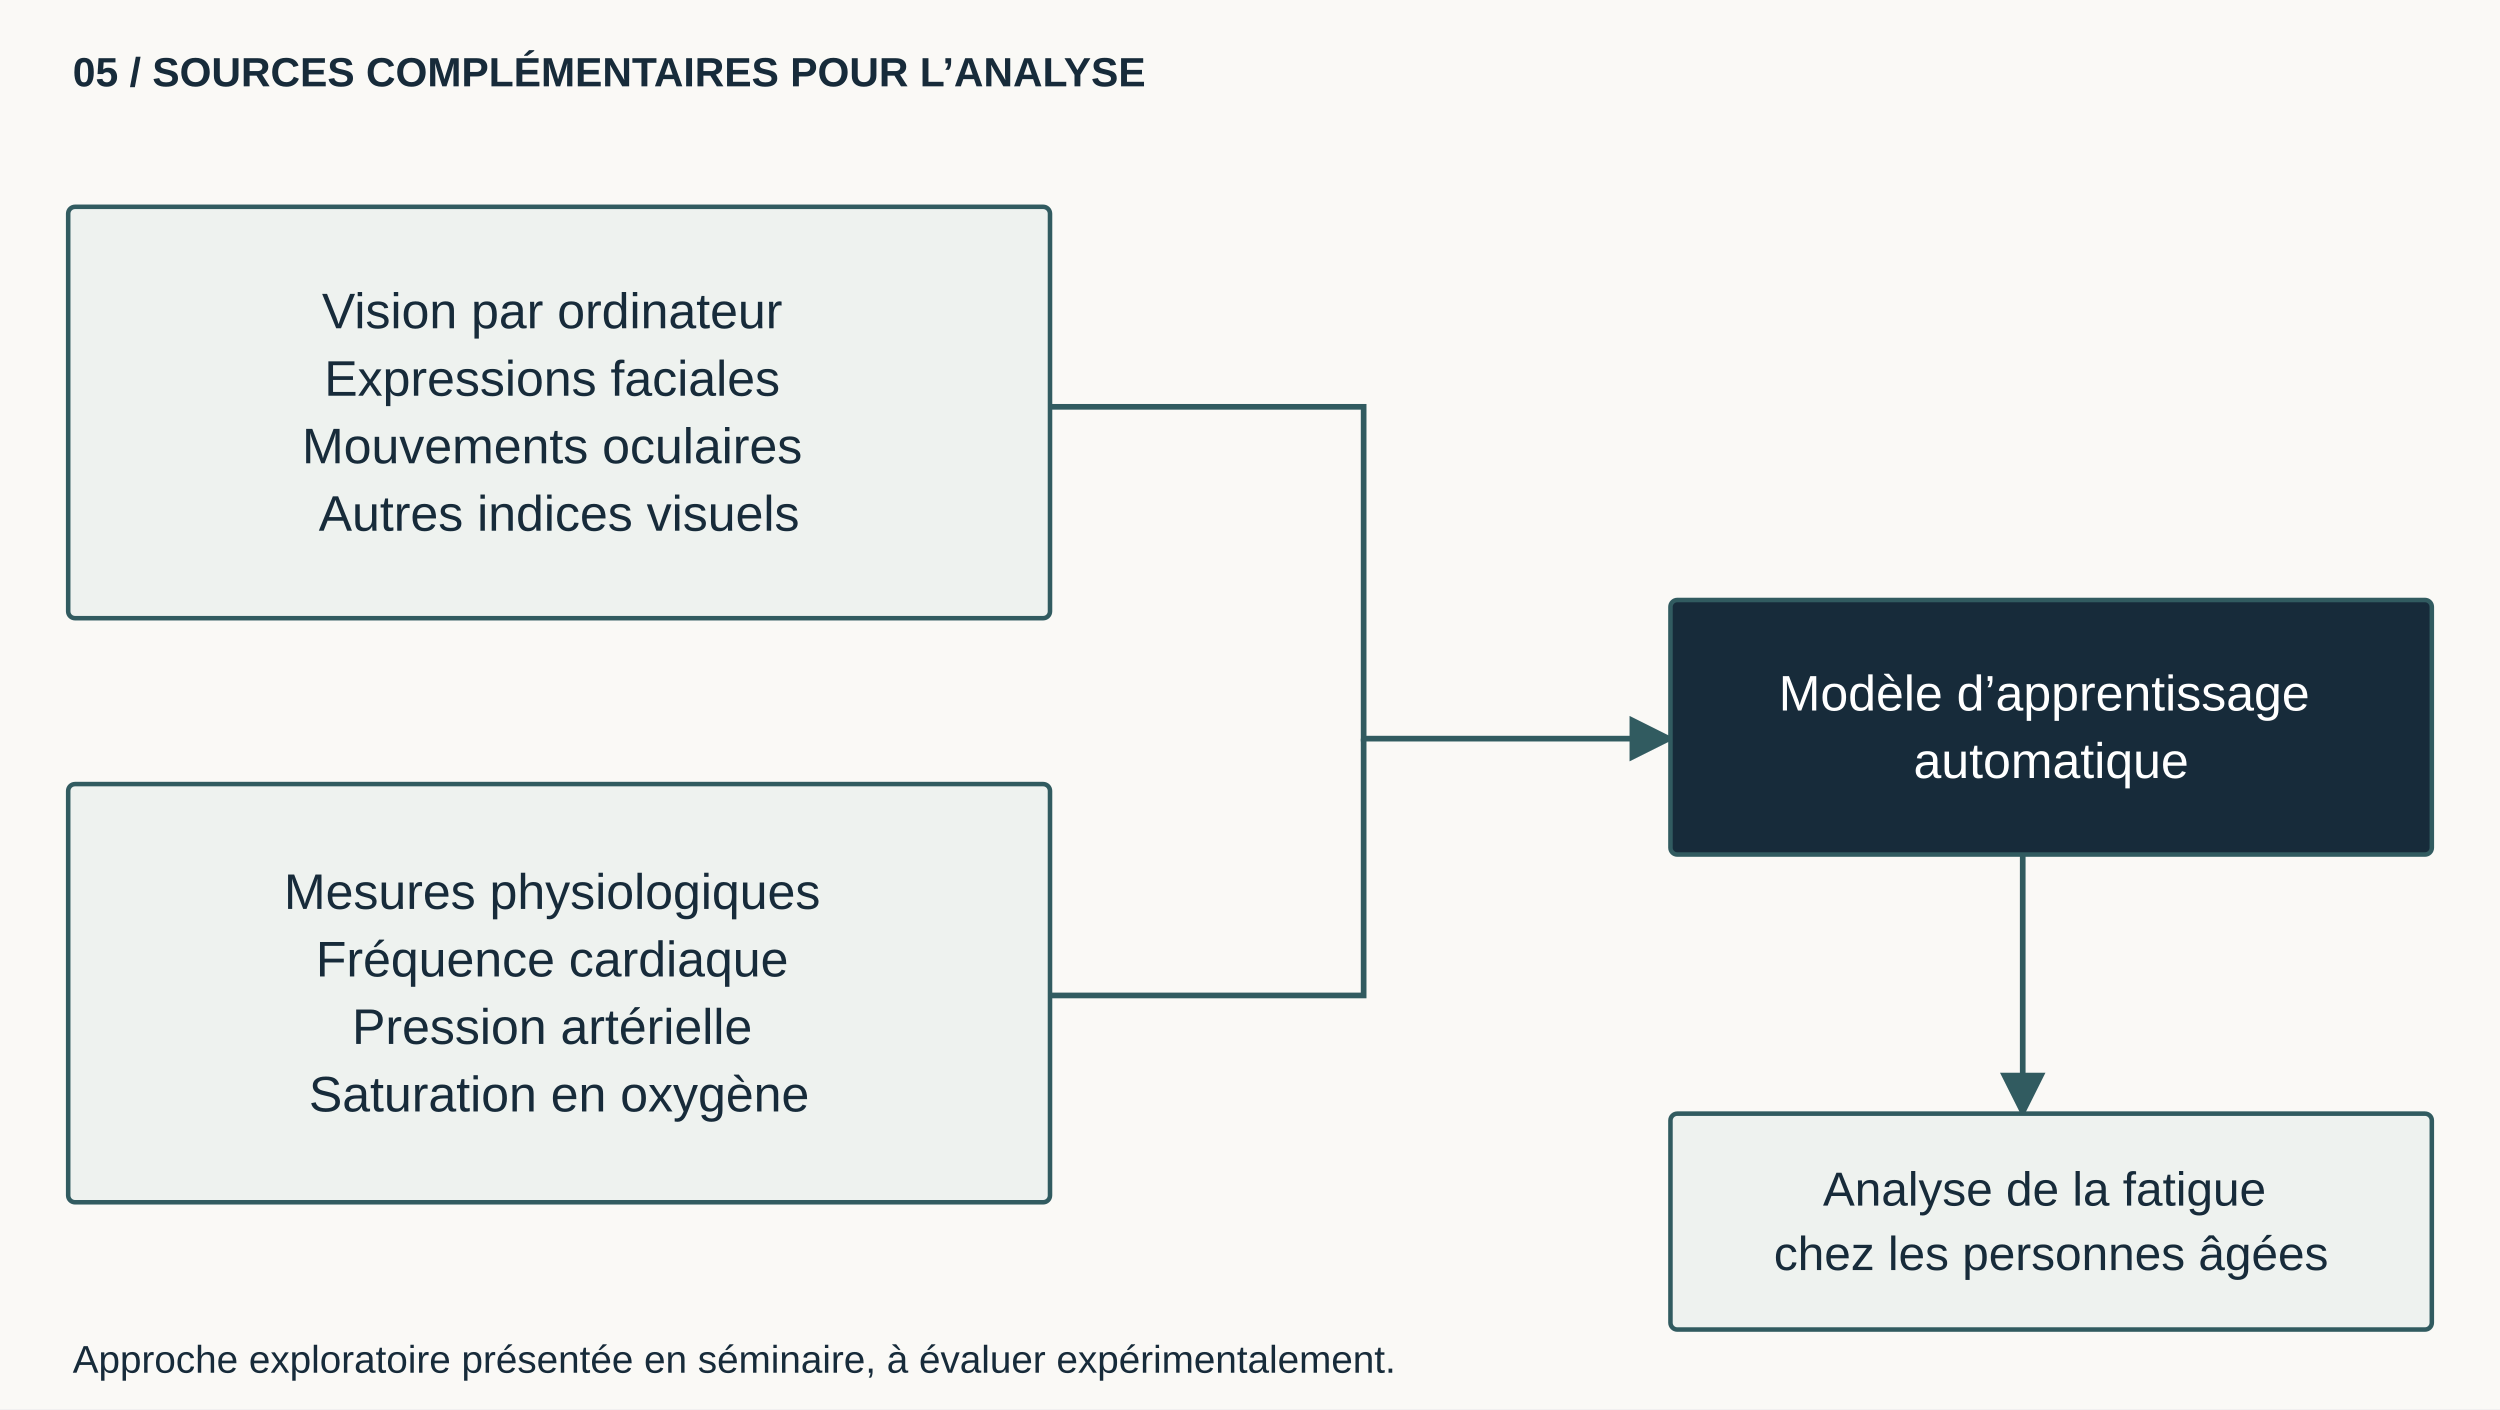
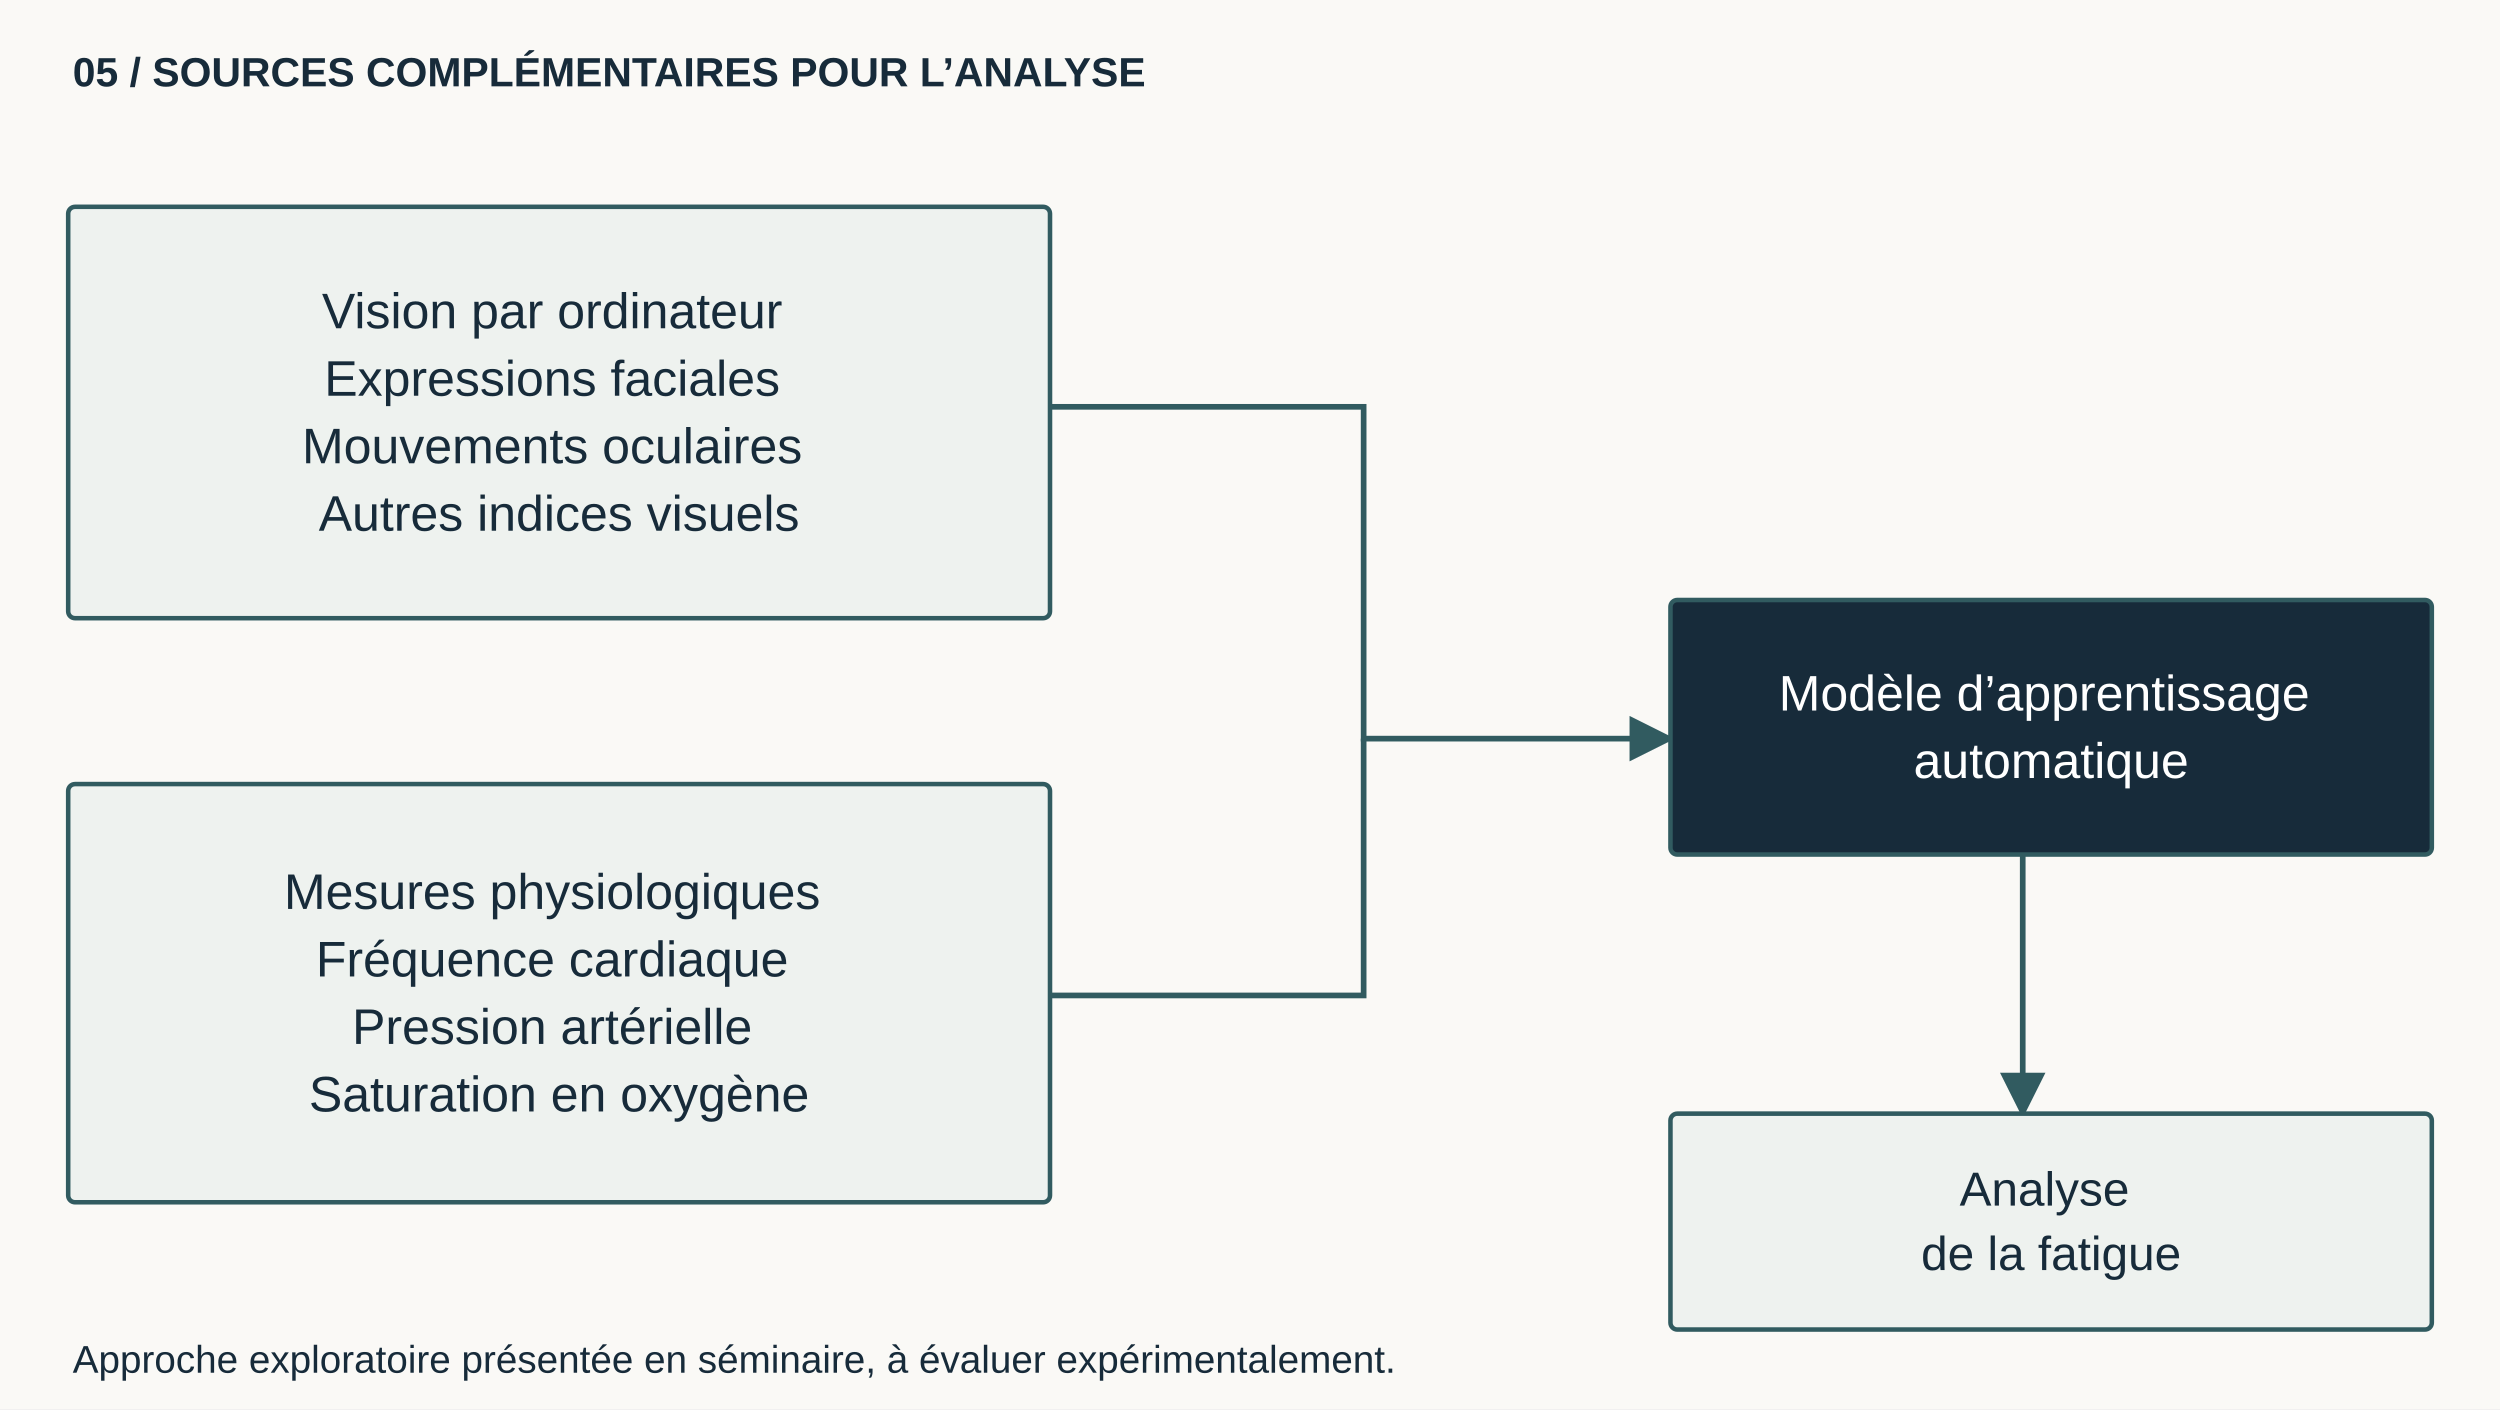
<svg xmlns="http://www.w3.org/2000/svg" width="1100" height="620" viewBox="0 0 1100 620" role="img" aria-labelledby="title description" xml:lang="fr" lang="fr">
  <defs>
    <marker id="arrow" viewBox="0 0 10 10" refX="9" refY="5" markerWidth="8" markerHeight="8" orient="auto-start-reverse">
      <path d="M 0 0 L 10 5 L 0 10 z" fill="#315b60" />
    </marker>
  </defs>
  <rect width="100%" height="100%" fill="#faf9f6" />
  <g font-family="Arial, Helvetica, sans-serif" font-size="22" fill="#172b3a">
    <text x="32" y="38" text-anchor="start" font-size="18" font-weight="bold" fill="#172b3a">
      <tspan x="32" dy="0">05 / SOURCES COMPLÉMENTAIRES POUR L’ANALYSE</tspan>
    </text>
    <path d="M 462 179 L 600 179 L 600 325 L 735 325" fill="none" stroke="#315b60" stroke-width="2.5" marker-end="url(#arrow)" />
    <path d="M 462 438 L 600 438 L 600 325" fill="none" stroke="#315b60" stroke-width="2.5" />
    <path d="M 890 376 L 890 490" fill="none" stroke="#315b60" stroke-width="2.5" marker-end="url(#arrow)" />
    <rect x="30" y="91" width="432" height="181" rx="3" fill="#eef2ef" stroke="#315b60" stroke-width="2" />
    <text x="246.0" y="144.43" text-anchor="middle" font-size="22" font-weight="normal" fill="#172b3a">
      <tspan x="246.0" dy="0">Vision par ordinateur</tspan>
      <tspan x="246.0" dy="29.7">Expressions faciales</tspan>
      <tspan x="246.0" dy="29.7">Mouvements oculaires</tspan>
      <tspan x="246.0" dy="29.7">Autres indices visuels</tspan>
    </text>
    <rect x="30" y="345" width="432" height="184" rx="3" fill="#eef2ef" stroke="#315b60" stroke-width="2" />
    <text x="246.0" y="399.93" text-anchor="middle" font-size="22" font-weight="normal" fill="#172b3a">
      <tspan x="246.0" dy="0">Mesures physiologiques</tspan>
      <tspan x="246.0" dy="29.7">Fréquence cardiaque</tspan>
      <tspan x="246.0" dy="29.7">Pression artérielle</tspan>
      <tspan x="246.0" dy="29.7">Saturation en oxygène</tspan>
    </text>
    <rect x="735" y="264" width="335" height="112" rx="3" fill="#172b3a" stroke="#315b60" stroke-width="2" />
    <text x="902.5" y="312.63" text-anchor="middle" font-size="22" font-weight="normal" fill="#ffffff">
      <tspan x="902.5" dy="0">Modèle d’apprentissage</tspan>
      <tspan x="902.5" dy="29.7">automatique</tspan>
    </text>
    <rect x="735" y="490" width="335" height="95" rx="3" fill="#eef2ef" stroke="#315b60" stroke-width="2" />
    <text x="902.5" y="530.465" text-anchor="middle" font-size="21" font-weight="normal" fill="#172b3a">
-       <tspan x="902.5" dy="0">Analyse de la fatigue</tspan>
-       <tspan x="902.5" dy="28.35">chez les personnes âgées</tspan>
+       <tspan x="902.5" dy="0">Analyse</tspan>
+       <tspan x="902.5" dy="28.35">de la fatigue</tspan>
    </text>
    <text x="32" y="604" text-anchor="start" font-size="17" font-weight="normal" fill="#172b3a">
      <tspan x="32" dy="0">Approche exploratoire présentée en séminaire, à évaluer expérimentalement.</tspan>
    </text>
  </g>
</svg>
